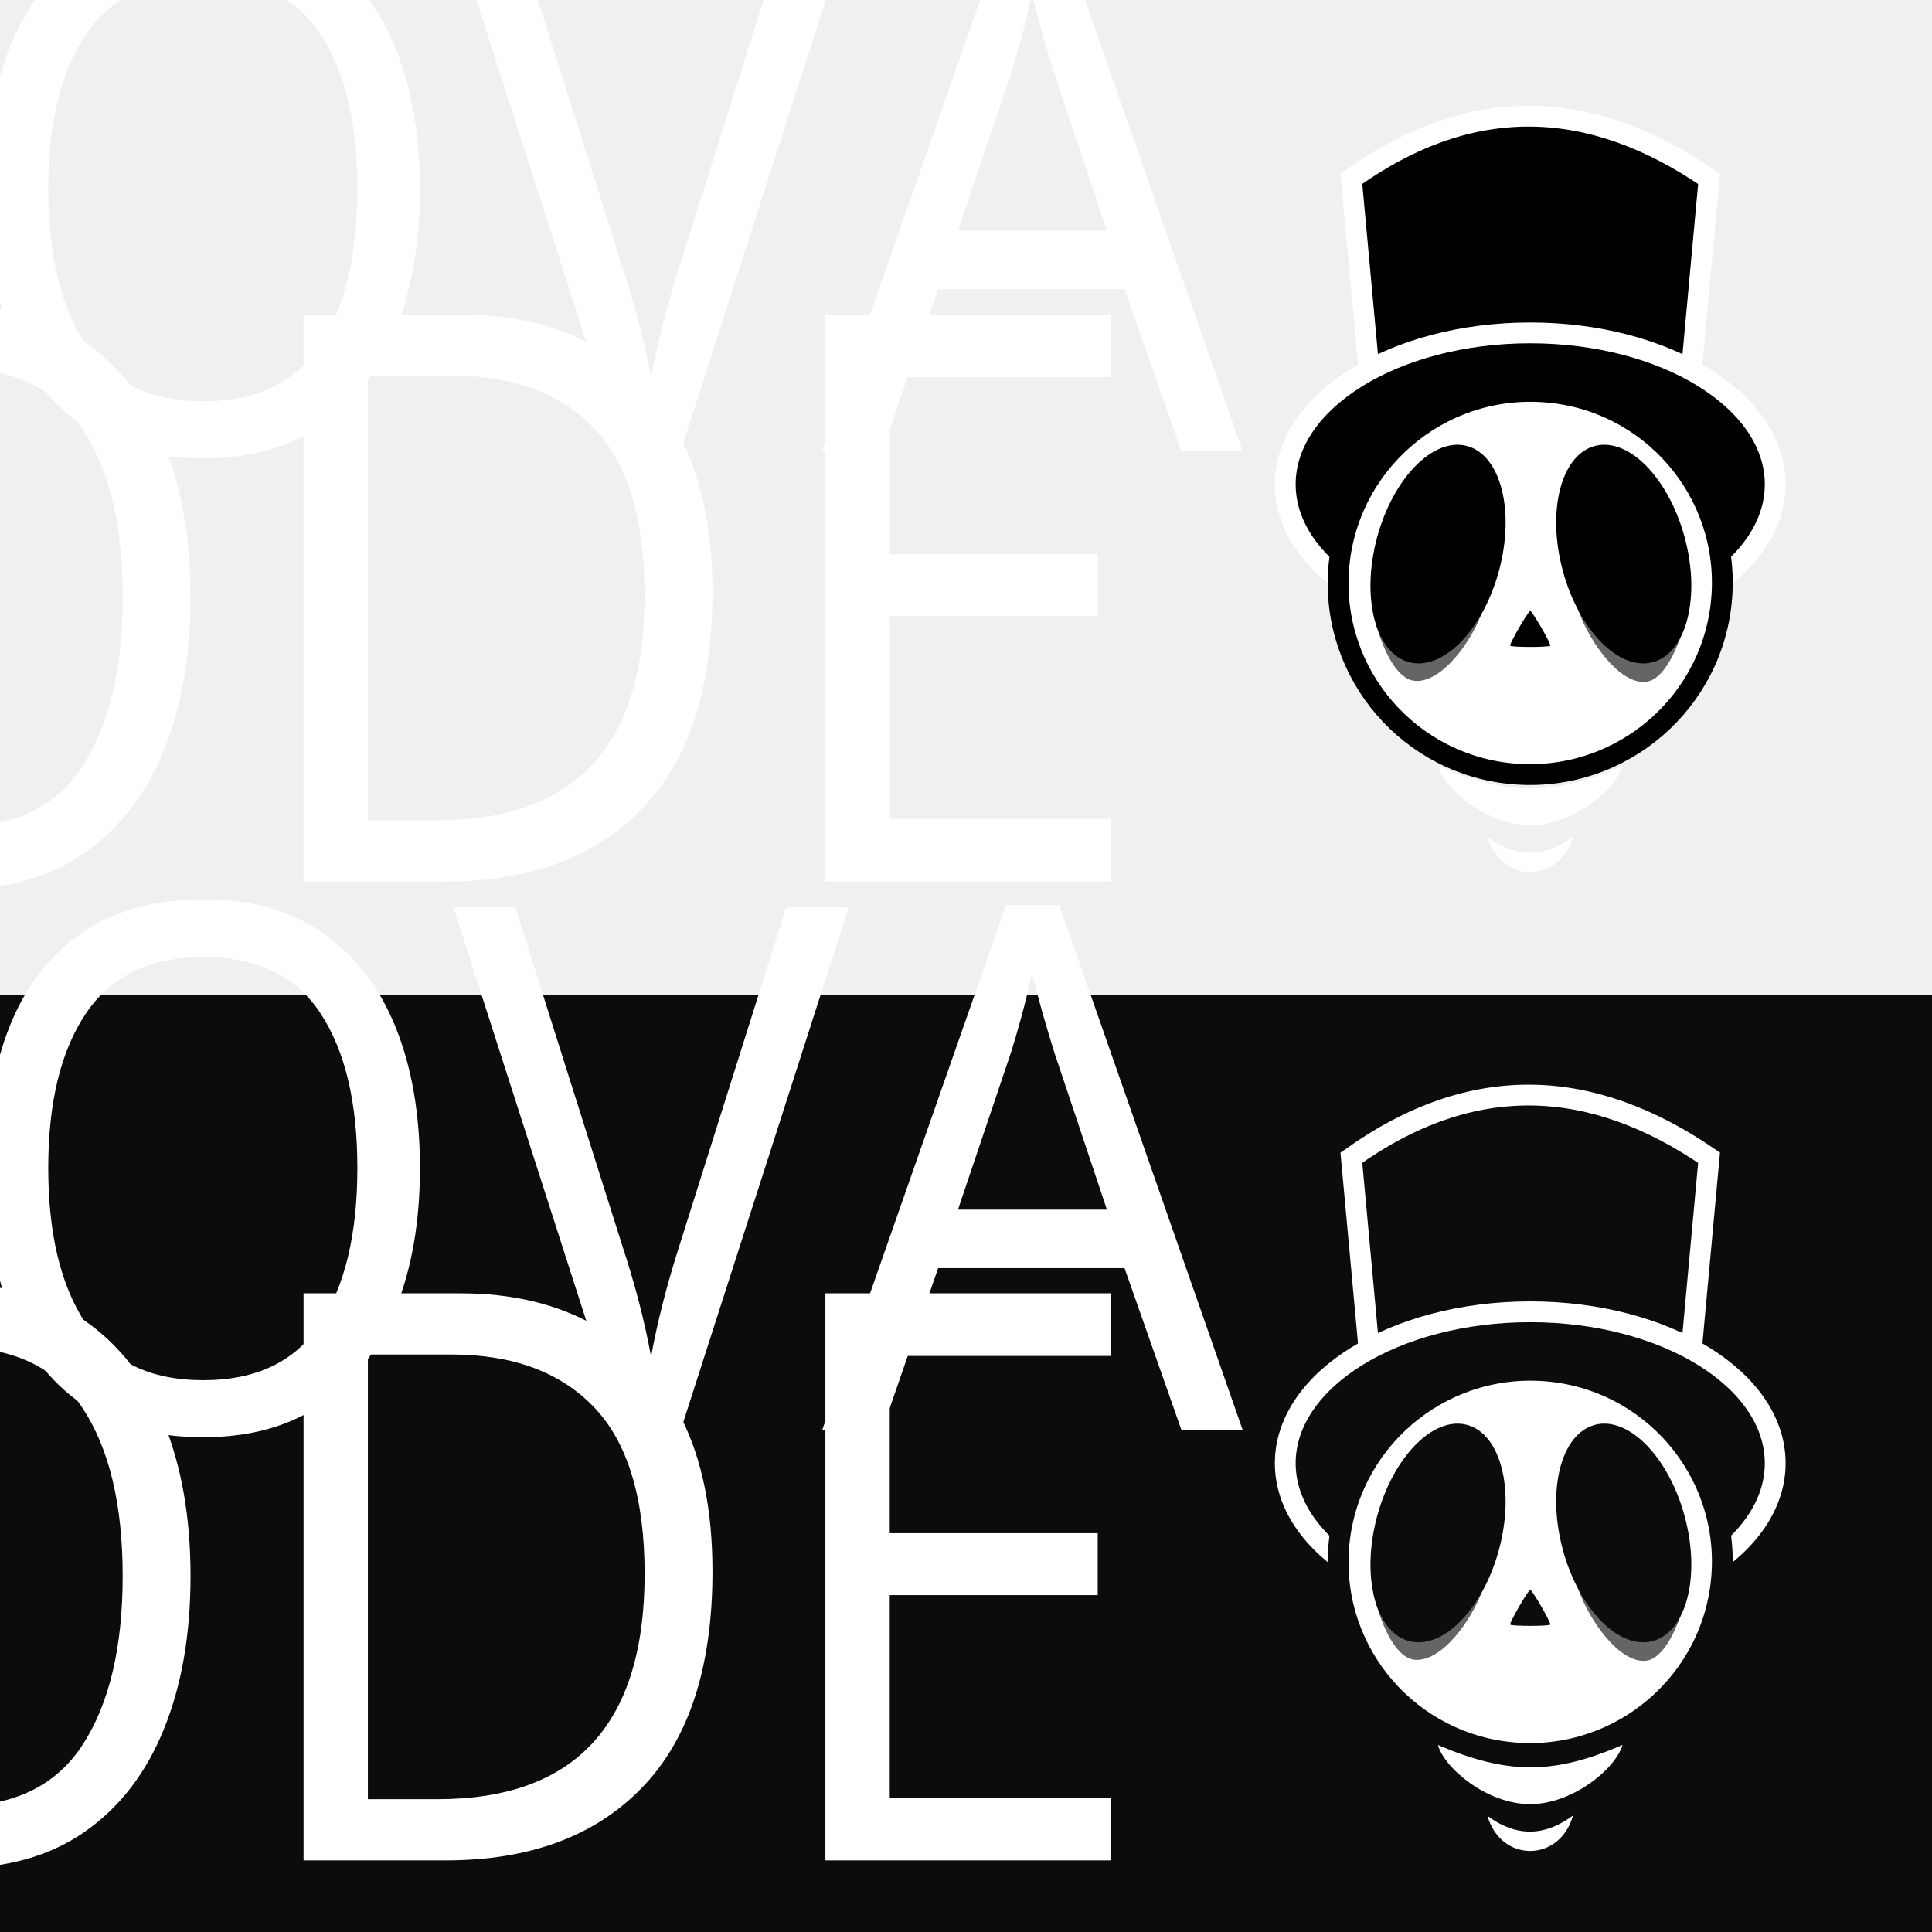
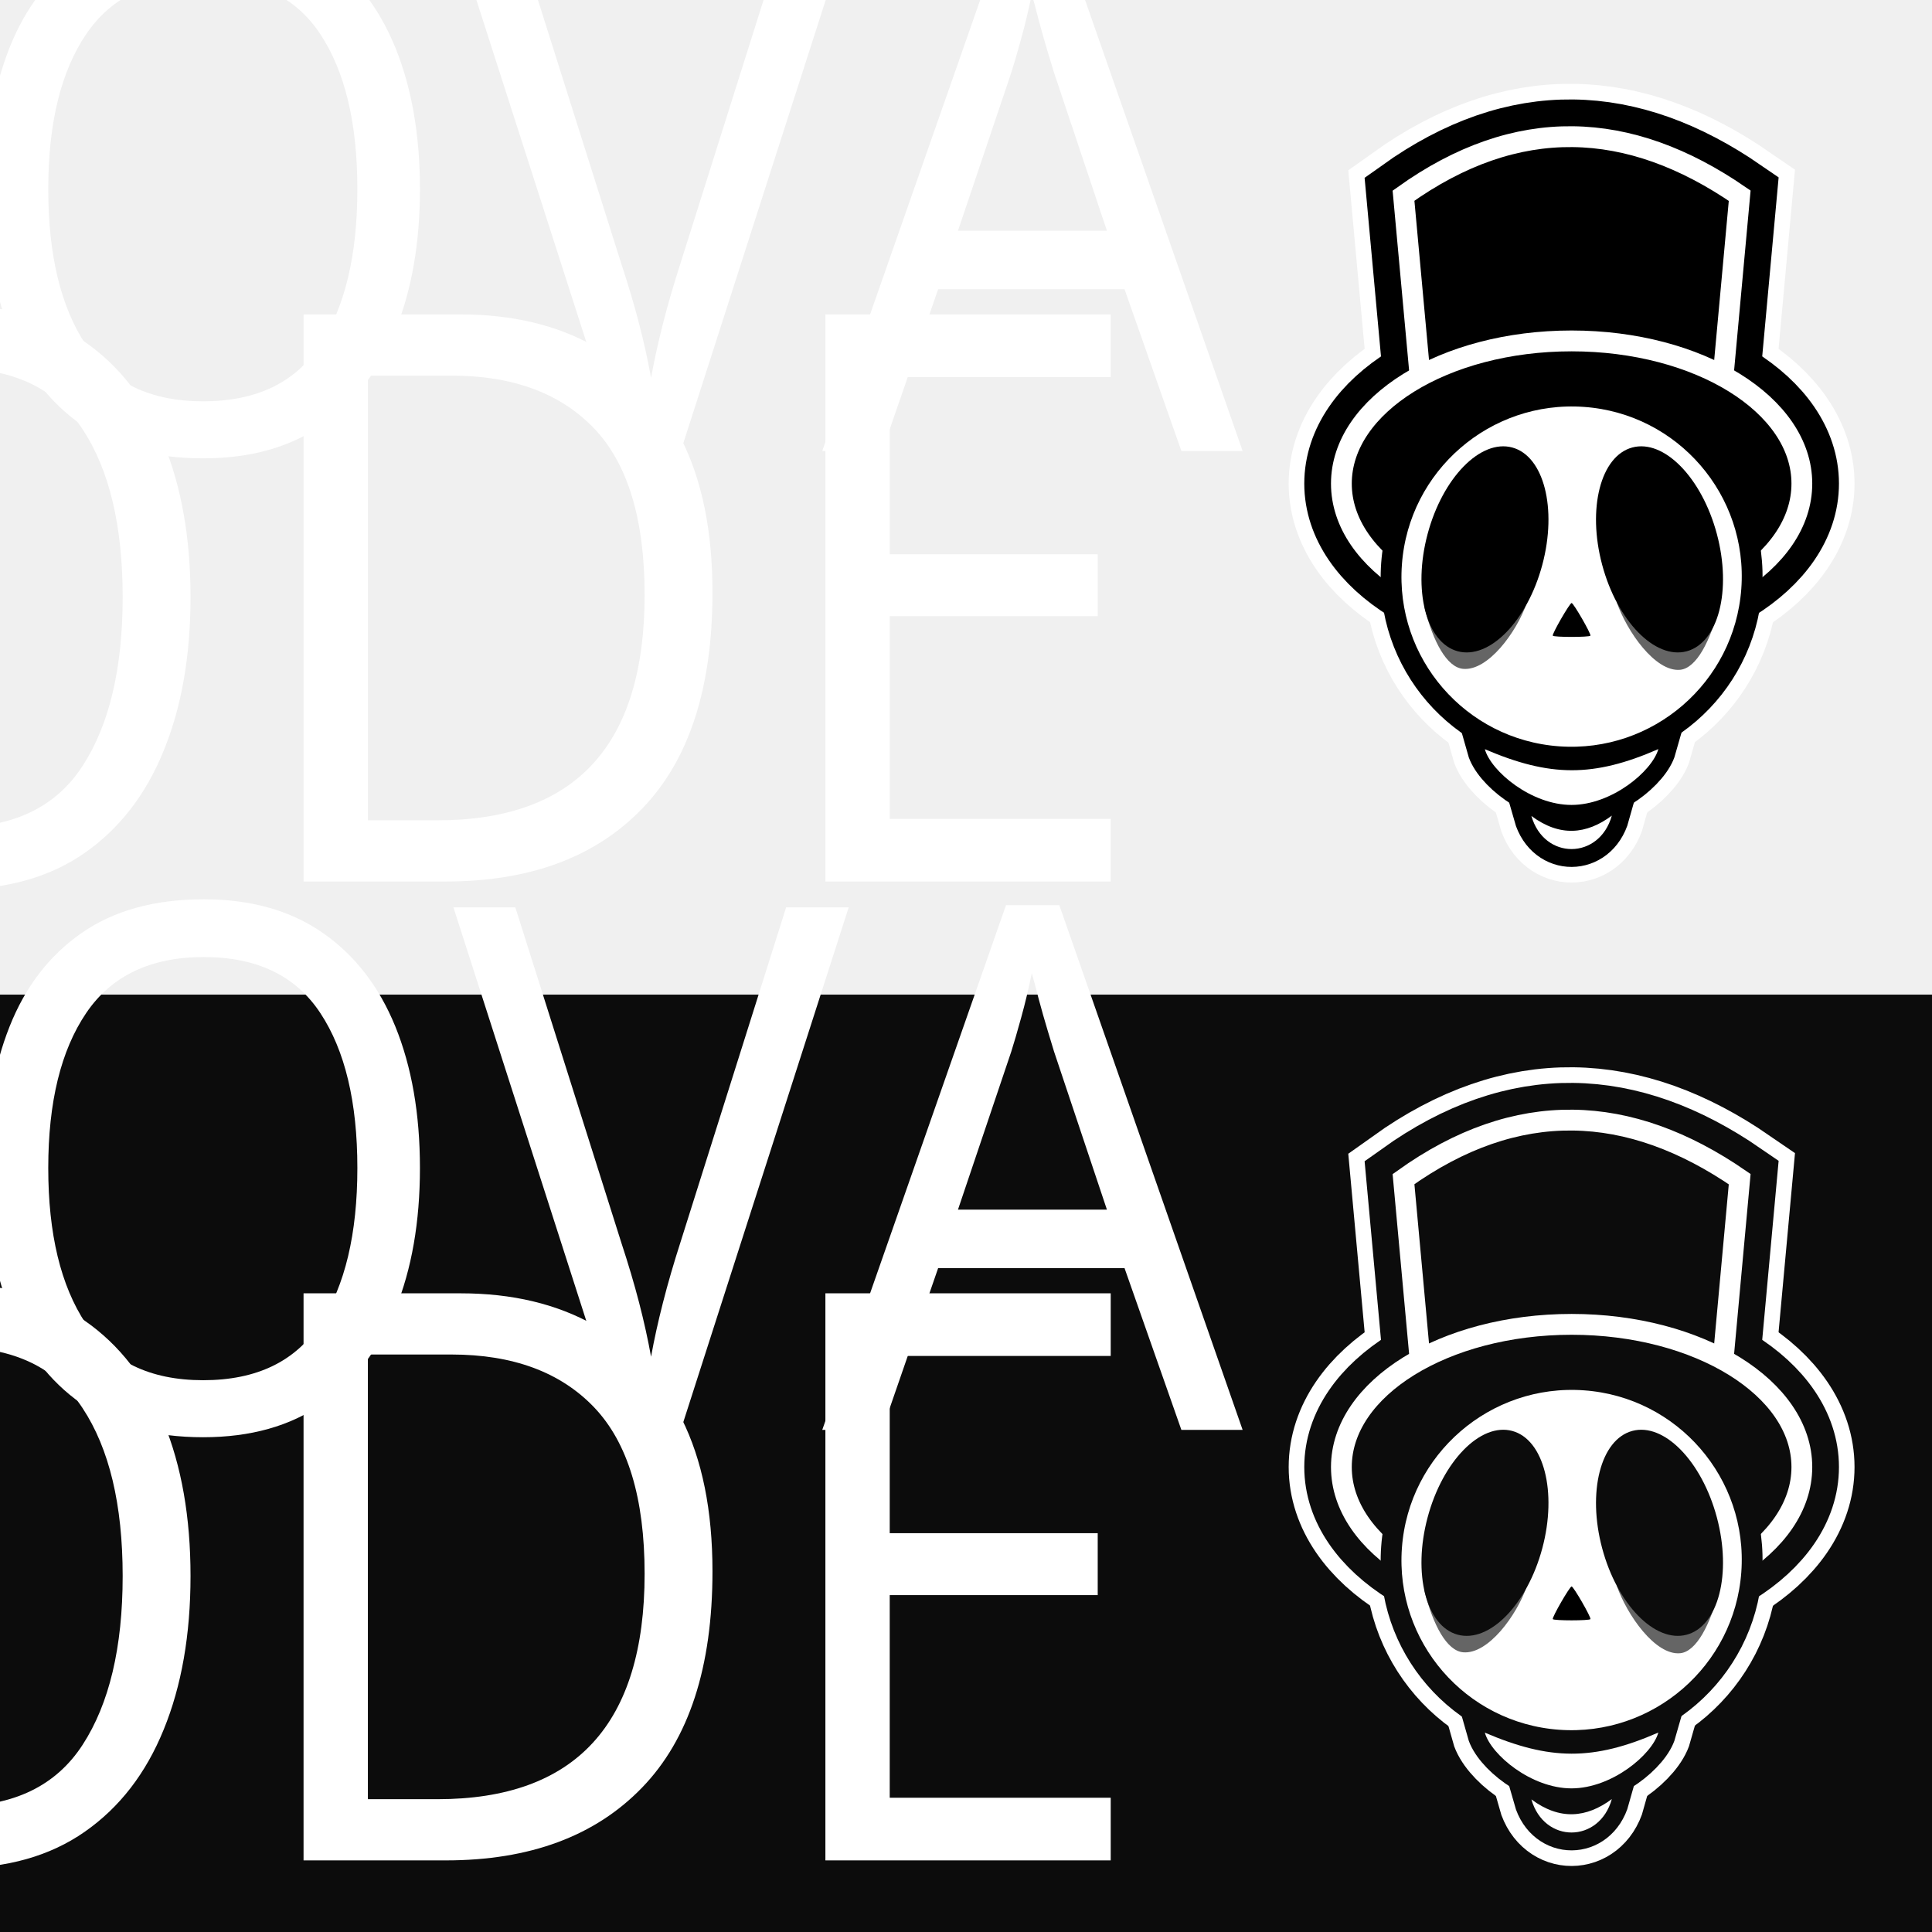
<svg xmlns="http://www.w3.org/2000/svg" width="130mm" height="130mm" viewBox="0 0 130 130" version="1.1" id="svg1" xml:space="preserve">
  <defs id="defs1" />
  <g id="layer1">
-     <g id="g6">
-       <path id="rect5" style="fill:#000000;stroke:#ffffff;stroke-width:1.4;stroke-dasharray:none" d="m 90.931,12.032 c 8.127,-5.797 16.143,-5.44 24.068,0 l -1.773,19.279 H 92.704 Z" />
-       <ellipse style="fill:#000000;stroke:#ffffff;stroke-width:1.4;stroke-dasharray:none" id="path5" cx="102.966" cy="32.587" rx="16.483" ry="10.187" />
-       <ellipse style="font-variation-settings:'wdth' 83, 'wght' 532;fill:#ffffff;fill-opacity:1;stroke:#000000;stroke-width:1.4;stroke-dasharray:none" id="circle42" cx="105.566" cy="31.768" transform="matrix(0.9974422,0.07147744,-0.07335927,0.9973056,0,0)" rx="12.924" ry="12.893" />
-       <path id="path43" style="font-variation-settings:'wdth' 83, 'wght' 532;fill:#ffffff;fill-opacity:1;stroke:none;stroke-width:1.4;stroke-dasharray:none" d="m 100.087,56.317 c 0.906,3.163 4.866,3.146 5.758,-0.024 -1.819,1.348 -3.725,1.53 -5.758,0.024 z" />
-       <path id="path44" style="font-variation-settings:'wdth' 83, 'wght' 532;fill:#ffffff;fill-opacity:1;stroke:none;stroke-width:1.4;stroke-dasharray:none" d="m 96.754,51.55 c 0.447,1.583 3.325,3.98 6.206,3.979 2.881,-0.002 5.765,-2.402 6.216,-3.986 -4.674,2.035 -7.779,1.986 -12.422,0.007 z" />
-       <path style="font-variation-settings:'wdth' 83, 'wght' 532;fill:#656565;fill-opacity:1;stroke-width:1.4;stroke-dasharray:none" d="m 99.756,41.111 c -1.828,1.38 -5.363,1.024 -7.337,0.275 0.625,2.505 1.617,4.318 2.774,4.427 1.787,0.169 3.84,-2.628 4.563,-4.703 z" id="path46" />
-       <ellipse style="fill:#000000;stroke:none;stroke-width:3" id="ellipse2" cx="-103.115" cy="10.969" rx="4.251" ry="7.531" transform="matrix(-0.9659258,-0.258819,-0.258819,0.9659258,0,0)" />
-       <path style="font-variation-settings:'wdth' 83, 'wght' 532;fill:#656565;fill-opacity:1;stroke-width:1.4;stroke-dasharray:none" d="m 106.197,41.057 c 1.828,1.38 5.363,1.024 7.337,0.275 -0.625,2.505 -1.639,4.438 -2.796,4.548 -1.787,0.169 -3.818,-2.748 -4.542,-4.823 z" id="path6" />
-       <ellipse style="fill:#000000;stroke:none;stroke-width:3" id="ellipse3" cx="95.886" cy="64.291" rx="4.251" ry="7.531" transform="rotate(-15)" />
-       <path style="fill:#000000;stroke:none;stroke-width:4.531" id="path4" d="m 65.545,38.257 c 0.204,0 2.137,3.349 2.035,3.525 -0.102,0.176 -3.969,0.176 -4.07,-10e-7 -0.102,-0.176 1.832,-3.525 2.035,-3.525 z" transform="matrix(0.6621305,0,0,0.6621305,59.5661,15.78026)" />
-     </g>
    <text xml:space="preserve" style="font-size:46.713px;line-height:0.7;font-family:'Sadana Square';-inkscape-font-specification:'Sadana Square, @wght=532,wdth=83.0';font-variation-settings:'wdth' 83, 'wght' 532;text-align:center;text-anchor:middle;fill:#ffffff;fill-opacity:1;stroke:none;stroke-width:1;stroke-dasharray:none" x="46.845" y="28.792" id="text9" transform="scale(0.9488106,1.053951)">
      <tspan id="tspan9" style="fill:#ffffff;stroke:none;stroke-width:1" x="46.845" y="28.792">INOVA</tspan>
    </text>
    <text xml:space="preserve" style="font-size:50.696px;line-height:0.7;font-family:'Sadana Square';-inkscape-font-specification:'Sadana Square, @wght=532,wdth=83.0';font-variation-settings:'wdth' 83, 'wght' 532;text-align:center;text-anchor:middle;fill:#ffffff;fill-opacity:1;stroke:none;stroke-width:1;stroke-dasharray:none" x="46.845" y="56.275" id="text10" transform="scale(0.9488106,1.053951)">
      <tspan id="tspan10" style="stroke-width:1" x="46.845" y="56.275">CODE</tspan>
    </text>
    <rect style="fill:#0c0c0c;fill-opacity:1;stroke:none;stroke-width:1.4;stroke-dasharray:none;stroke-opacity:1" id="rect6" width="130" height="63.074" x="2.4496231e-08" y="66.926" />
-     <g id="g12" transform="translate(3.0969008e-6,65.86813)">
-       <path id="path7" style="fill:#0c0c0c;fill-opacity:1;stroke:#ffffff;stroke-width:1.4;stroke-dasharray:none" d="m 90.931,12.032 c 8.127,-5.797 16.143,-5.44 24.068,0 l -1.773,19.279 H 92.704 Z" />
-       <ellipse style="fill:#0c0c0c;fill-opacity:1;stroke:#ffffff;stroke-width:1.4;stroke-dasharray:none" id="ellipse7" cx="102.966" cy="32.587" rx="16.483" ry="10.187" />
-       <ellipse style="font-variation-settings:'wdth' 83, 'wght' 532;fill:#ffffff;fill-opacity:1;stroke:#0c0c0c;stroke-width:1.4;stroke-dasharray:none;stroke-opacity:1" id="ellipse8" cx="105.566" cy="31.768" transform="matrix(0.9974422,0.07147744,-0.07335927,0.9973056,0,0)" rx="12.924" ry="12.893" />
-       <path id="path8" style="font-variation-settings:'wdth' 83, 'wght' 532;fill:#ffffff;fill-opacity:1;stroke:none;stroke-width:1.4;stroke-dasharray:none" d="m 100.087,56.317 c 0.906,3.163 4.866,3.146 5.758,-0.024 -1.819,1.348 -3.725,1.53 -5.758,0.024 z" />
-       <path id="path9" style="font-variation-settings:'wdth' 83, 'wght' 532;fill:#ffffff;fill-opacity:1;stroke:none;stroke-width:1.4;stroke-dasharray:none" d="m 96.754,51.55 c 0.447,1.583 3.325,3.98 6.206,3.979 2.881,-0.002 5.765,-2.402 6.216,-3.986 -4.674,2.035 -7.779,1.986 -12.422,0.007 z" />
-       <path style="font-variation-settings:'wdth' 83, 'wght' 532;fill:#656565;fill-opacity:1;stroke-width:1.4;stroke-dasharray:none" d="m 99.756,41.111 c -1.828,1.38 -5.363,1.024 -7.337,0.275 0.625,2.505 1.617,4.318 2.774,4.427 1.787,0.169 3.84,-2.628 4.563,-4.703 z" id="path10" />
-       <ellipse style="fill:#0c0c0c;fill-opacity:1;stroke:none;stroke-width:3" id="ellipse10" cx="-103.115" cy="10.969" rx="4.251" ry="7.531" transform="matrix(-0.9659258,-0.258819,-0.258819,0.9659258,0,0)" />
-       <path style="font-variation-settings:'wdth' 83, 'wght' 532;fill:#656565;fill-opacity:1;stroke-width:1.4;stroke-dasharray:none" d="m 106.197,41.057 c 1.828,1.38 5.363,1.024 7.337,0.275 -0.625,2.505 -1.639,4.438 -2.796,4.548 -1.787,0.169 -3.818,-2.748 -4.542,-4.823 z" id="path11" />
-       <ellipse style="fill:#0c0c0c;fill-opacity:1;stroke:none;stroke-width:3" id="ellipse11" cx="95.886" cy="64.291" rx="4.251" ry="7.531" transform="rotate(-15)" />
-       <path style="fill:#0c0c0c;fill-opacity:1;stroke:none;stroke-width:4.531" id="path12" d="m 65.545,38.257 c 0.204,0 2.137,3.349 2.035,3.525 -0.102,0.176 -3.969,0.176 -4.07,-10e-7 -0.102,-0.176 1.832,-3.525 2.035,-3.525 z" transform="matrix(0.6621305,0,0,0.6621305,59.5661,15.78026)" />
-     </g>
    <text xml:space="preserve" style="font-size:46.713px;line-height:0.7;font-family:'Sadana Square';-inkscape-font-specification:'Sadana Square, @wght=532,wdth=83.0';font-variation-settings:'wdth' 83, 'wght' 532;text-align:center;text-anchor:middle;fill:#ffffff;fill-opacity:1;stroke:none;stroke-width:1;stroke-dasharray:none" x="46.845" y="91.288" id="text12" transform="scale(0.9488106,1.053951)">
      <tspan id="tspan12" style="fill:#ffffff;stroke:none;stroke-width:1" x="46.845" y="91.288">INOVA</tspan>
    </text>
    <text xml:space="preserve" style="font-size:50.696px;line-height:0.7;font-family:'Sadana Square';-inkscape-font-specification:'Sadana Square, @wght=532,wdth=83.0';font-variation-settings:'wdth' 83, 'wght' 532;text-align:center;text-anchor:middle;fill:#ffffff;fill-opacity:1;stroke:none;stroke-width:1;stroke-dasharray:none" x="46.845" y="118.771" id="text13" transform="scale(0.9488106,1.053951)">
      <tspan id="tspan13" style="stroke-width:1" x="46.845" y="118.771">CODE</tspan>
    </text>
+     <g id="g31" transform="translate(2.116667,-0.03646088)" />
+     <g id="g39" transform="translate(56.24029,2.857571)" style="stroke-width:7.1;stroke-dasharray:none" />
+     <g id="g40" transform="matrix(0.9398715,0,0,0.9424601,63.7817,1.838252)" style="stroke-width:1.063">
+       <path id="path31" style="fill:#ffffff;stroke:#ffffff;stroke-width:7.544;stroke-dasharray:none" d="m 32.619,12.021 c 8.127,-5.797 16.143,-5.44 24.068,0 l -1.773,19.279 H 34.391 Z" />
+       <ellipse style="fill:#ffffff;stroke:#ffffff;stroke-width:7.544;stroke-dasharray:none" id="ellipse31" cx="44.653" cy="32.576" rx="16.483" ry="10.187" />
+       <path id="path32" style="font-variation-settings:'wdth' 83, 'wght' 532;fill:#ffffff;fill-opacity:1;stroke:#ffffff;stroke-width:4.781;stroke-dasharray:none" d="m 41.775,56.306 c 0.906,3.163 4.866,3.146 5.758,-0.024 -1.819,1.348 -3.725,1.53 -5.758,0.024 z" />
+       <ellipse style="font-variation-settings:'wdth' 83, 'wght' 532;fill:#ffffff;fill-opacity:1;stroke:#ffffff;stroke-width:3.719;stroke-dasharray:none" id="ellipse34" cx="47.41" cy="35.925" transform="matrix(0.9974422,0.07147744,-0.07335927,0.9973056,0,0)" rx="12.924" ry="12.893" />
+       <path id="path35" style="font-variation-settings:'wdth' 83, 'wght' 532;fill:#ffffff;fill-opacity:1;stroke:#ffffff;stroke-width:3.719;stroke-dasharray:none" d="m 38.442,51.539 c 0.447,1.583 3.325,3.98 6.206,3.979 2.881,-0.002 5.765,-2.402 6.216,-3.986 -4.674,2.035 -7.779,1.986 -12.422,0.007 z" />
+       <path id="path36" style="font-variation-settings:'wdth' 83, 'wght' 532;fill:#ffffff;fill-opacity:1;stroke:#ffffff;stroke-width:4.781;stroke-dasharray:none" d="m 38.442,51.539 c 0.447,1.583 3.325,3.98 6.206,3.979 2.881,-0.002 5.765,-2.402 6.216,-3.986 -4.674,2.035 -7.779,1.986 -12.422,0.007 z" />
+       <g id="g16" transform="translate(-58.3122,-0.01059817)" style="stroke-width:1.063">
+         <path id="path8-4" style="fill:#000000;stroke:#000000;stroke-width:5.313;stroke-dasharray:none" d="m 90.931,12.032 c 8.127,-5.797 16.143,-5.44 24.068,0 l -1.773,19.279 H 92.704 Z" />
+         <ellipse style="fill:#000000;stroke:#000000;stroke-width:5.313;stroke-dasharray:none" id="ellipse8-7" cx="102.966" cy="32.587" rx="16.483" ry="10.187" />
+         <path id="path9-2" style="font-variation-settings:'wdth' 83, 'wght' 532;fill:#ffffff;fill-opacity:1;stroke:#000000;stroke-width:2.55;stroke-dasharray:none" d="m 100.087,56.317 c 0.906,3.163 4.866,3.146 5.758,-0.024 -1.819,1.348 -3.725,1.53 -5.758,0.024 z" />
+         <path id="path10-2" style="fill:#000000;stroke:#ffffff;stroke-width:1.488;stroke-dasharray:none" d="m 90.931,12.032 c 8.127,-5.797 16.143,-5.44 24.068,0 l -1.773,19.279 H 92.704 Z" />
+         <ellipse style="fill:#000000;stroke:#ffffff;stroke-width:1.488;stroke-dasharray:none" id="ellipse10-5" cx="102.966" cy="32.587" rx="16.483" ry="10.187" />
+         <ellipse style="font-variation-settings:'wdth' 83, 'wght' 532;fill:#ffffff;fill-opacity:1;stroke:#000000;stroke-width:1.488;stroke-dasharray:none" id="ellipse11-2" cx="105.566" cy="31.768" transform="matrix(0.9974422,0.07147744,-0.07335927,0.9973056,0,0)" rx="12.924" ry="12.893" />
+         <path id="path11-3" style="font-variation-settings:'wdth' 83, 'wght' 532;fill:#ffffff;fill-opacity:1;stroke:none;stroke-width:1.488;stroke-dasharray:none" d="m 100.087,56.317 c 0.906,3.163 4.866,3.146 5.758,-0.024 -1.819,1.348 -3.725,1.53 -5.758,0.024 z" />
+         <path id="path12-7" style="font-variation-settings:'wdth' 83, 'wght' 532;fill:#ffffff;fill-opacity:1;stroke:#000000;stroke-width:2.55;stroke-dasharray:none" d="m 96.754,51.55 c 0.447,1.583 3.325,3.98 6.206,3.979 2.881,-0.002 5.765,-2.402 6.216,-3.986 -4.674,2.035 -7.779,1.986 -12.422,0.007 z" />
+         <path id="path13" style="font-variation-settings:'wdth' 83, 'wght' 532;fill:#ffffff;fill-opacity:1;stroke:none;stroke-width:1.488;stroke-dasharray:none" d="m 96.754,51.55 c 0.447,1.583 3.325,3.98 6.206,3.979 2.881,-0.002 5.765,-2.402 6.216,-3.986 -4.674,2.035 -7.779,1.986 -12.422,0.007 z" />
+         <path style="font-variation-settings:'wdth' 83, 'wght' 532;fill:#656565;fill-opacity:1;stroke-width:1.488;stroke-dasharray:none" d="m 99.756,41.111 c -1.828,1.38 -5.363,1.024 -7.337,0.275 0.625,2.505 1.617,4.318 2.774,4.427 1.787,0.169 3.84,-2.628 4.563,-4.703 z" id="path14" />
+         <ellipse style="fill:#000000;stroke:none;stroke-width:3.188" id="ellipse14" cx="-103.115" cy="10.969" rx="4.251" ry="7.531" transform="matrix(-0.9659258,-0.258819,-0.258819,0.9659258,0,0)" />
+         <path style="font-variation-settings:'wdth' 83, 'wght' 532;fill:#656565;fill-opacity:1;stroke-width:1.488;stroke-dasharray:none" d="m 106.197,41.057 c 1.828,1.38 5.363,1.024 7.337,0.275 -0.625,2.505 -1.639,4.438 -2.796,4.548 -1.787,0.169 -3.818,-2.748 -4.542,-4.823 z" id="path15" />
+         <ellipse style="fill:#000000;stroke:none;stroke-width:3.188" id="ellipse15" cx="95.886" cy="64.291" rx="4.251" ry="7.531" transform="rotate(-15)" />
+         <path style="fill:#000000;stroke:none;stroke-width:4.814" id="path16" d="m 65.545,38.257 c 0.204,0 2.137,3.349 2.035,3.525 -0.102,0.176 -3.969,0.176 -4.07,-10e-7 -0.102,-0.176 1.832,-3.525 2.035,-3.525 z" transform="matrix(0.6621305,0,0,0.6621305,59.5661,15.78026)" />
+       </g>
+     </g>
+     <g id="g81" transform="matrix(0.9398715,0,0,0.9424601,63.7817,68.01157)" style="stroke-width:1.063">
+       <path id="path68" style="fill:#ffffff;stroke:#ffffff;stroke-width:7.544;stroke-dasharray:none" d="m 32.619,12.021 c 8.127,-5.797 16.143,-5.44 24.068,0 l -1.773,19.279 H 34.391 Z" />
+       <ellipse style="fill:#ffffff;stroke:#ffffff;stroke-width:7.544;stroke-dasharray:none" id="ellipse68" cx="44.653" cy="32.576" rx="16.483" ry="10.187" />
+       <path id="path69" style="font-variation-settings:'wdth' 83, 'wght' 532;fill:#ffffff;fill-opacity:1;stroke:#ffffff;stroke-width:4.781;stroke-dasharray:none" d="m 41.775,56.306 c 0.906,3.163 4.866,3.146 5.758,-0.024 -1.819,1.348 -3.725,1.53 -5.758,0.024 z" />
+       <ellipse style="font-variation-settings:'wdth' 83, 'wght' 532;fill:#ffffff;fill-opacity:1;stroke:#ffffff;stroke-width:3.719;stroke-dasharray:none" id="ellipse69" cx="47.41" cy="35.925" transform="matrix(0.9974422,0.07147744,-0.07335927,0.9973056,0,0)" rx="12.924" ry="12.893" />
+       <path id="path70" style="font-variation-settings:'wdth' 83, 'wght' 532;fill:#ffffff;fill-opacity:1;stroke:#ffffff;stroke-width:3.719;stroke-dasharray:none" d="m 38.442,51.539 c 0.447,1.583 3.325,3.98 6.206,3.979 2.881,-0.002 5.765,-2.402 6.216,-3.986 -4.674,2.035 -7.779,1.986 -12.422,0.007 z" />
+       <path id="path71" style="font-variation-settings:'wdth' 83, 'wght' 532;fill:#ffffff;fill-opacity:1;stroke:#ffffff;stroke-width:4.781;stroke-dasharray:none" d="m 38.442,51.539 c 0.447,1.583 3.325,3.98 6.206,3.979 2.881,-0.002 5.765,-2.402 6.216,-3.986 -4.674,2.035 -7.779,1.986 -12.422,0.007 z" />
+       <g id="g80" transform="translate(-58.3122,-0.01059817)" style="stroke-width:1.063">
+         <path id="path72" style="fill:#0c0c0c;stroke:#0c0c0c;stroke-width:5.313;stroke-dasharray:none;fill-opacity:1;stroke-opacity:1" d="m 90.931,12.032 c 8.127,-5.797 16.143,-5.44 24.068,0 l -1.773,19.279 H 92.704 Z" />
+         <ellipse style="fill:#0c0c0c;stroke:#0c0c0c;stroke-width:5.313;stroke-dasharray:none;fill-opacity:1;stroke-opacity:1" id="ellipse72" cx="102.966" cy="32.587" rx="16.483" ry="10.187" />
+         <path id="path73" style="font-variation-settings:'wdth' 83, 'wght' 532;fill:#0c0c0c;fill-opacity:1;stroke:#0c0c0c;stroke-width:2.55;stroke-dasharray:none;stroke-opacity:1" d="m 100.087,56.317 c 0.906,3.163 4.866,3.146 5.758,-0.024 -1.819,1.348 -3.725,1.53 -5.758,0.024 z" />
+         <path id="path74" style="fill:#0c0c0c;stroke:#ffffff;stroke-width:1.488;stroke-dasharray:none;fill-opacity:1" d="m 90.931,12.032 c 8.127,-5.797 16.143,-5.44 24.068,0 l -1.773,19.279 H 92.704 Z" />
+         <ellipse style="fill:#0c0c0c;stroke:#ffffff;stroke-width:1.488;stroke-dasharray:none;fill-opacity:1" id="ellipse74" cx="102.966" cy="32.587" rx="16.483" ry="10.187" />
+         <ellipse style="font-variation-settings:'wdth' 83, 'wght' 532;fill:#ffffff;fill-opacity:1;stroke:#0c0c0c;stroke-width:1.488;stroke-dasharray:none;stroke-opacity:1" id="ellipse75" cx="105.566" cy="31.768" transform="matrix(0.9974422,0.07147744,-0.07335927,0.9973056,0,0)" rx="12.924" ry="12.893" />
+         <path id="path75" style="font-variation-settings:'wdth' 83, 'wght' 532;fill:#ffffff;fill-opacity:1;stroke:none;stroke-width:1.488;stroke-dasharray:none" d="m 100.087,56.317 c 0.906,3.163 4.866,3.146 5.758,-0.024 -1.819,1.348 -3.725,1.53 -5.758,0.024 z" />
+         <path id="path76" style="font-variation-settings:'wdth' 83, 'wght' 532;fill:#0c0c0c;fill-opacity:1;stroke:#0c0c0c;stroke-width:2.55;stroke-dasharray:none;stroke-opacity:1" d="m 96.754,51.55 c 0.447,1.583 3.325,3.98 6.206,3.979 2.881,-0.002 5.765,-2.402 6.216,-3.986 -4.674,2.035 -7.779,1.986 -12.422,0.007 z" />
+         <path id="path77" style="font-variation-settings:'wdth' 83, 'wght' 532;fill:#ffffff;fill-opacity:1;stroke:none;stroke-width:1.488;stroke-dasharray:none" d="m 96.754,51.55 c 0.447,1.583 3.325,3.98 6.206,3.979 2.881,-0.002 5.765,-2.402 6.216,-3.986 -4.674,2.035 -7.779,1.986 -12.422,0.007 z" />
+         <path style="font-variation-settings:'wdth' 83, 'wght' 532;fill:#656565;fill-opacity:1;stroke-width:1.488;stroke-dasharray:none" d="m 99.756,41.111 c -1.828,1.38 -5.363,1.024 -7.337,0.275 0.625,2.505 1.617,4.318 2.774,4.427 1.787,0.169 3.84,-2.628 4.563,-4.703 z" id="path78" />
+         <ellipse style="fill:#0c0c0c;stroke:none;stroke-width:3.188;fill-opacity:1" id="ellipse78" cx="-103.115" cy="10.969" rx="4.251" ry="7.531" transform="matrix(-0.9659258,-0.258819,-0.258819,0.9659258,0,0)" />
+         <path style="font-variation-settings:'wdth' 83, 'wght' 532;fill:#656565;fill-opacity:1;stroke-width:1.488;stroke-dasharray:none" d="m 106.197,41.057 c 1.828,1.38 5.363,1.024 7.337,0.275 -0.625,2.505 -1.639,4.438 -2.796,4.548 -1.787,0.169 -3.818,-2.748 -4.542,-4.823 z" id="path79" />
+         <ellipse style="fill:#0c0c0c;stroke:none;stroke-width:3.188;fill-opacity:1" id="ellipse79" cx="95.886" cy="64.291" rx="4.251" ry="7.531" transform="rotate(-15)" />
+         <path style="fill:#000000;stroke:none;stroke-width:4.814" id="path80" d="m 65.545,38.257 c 0.204,0 2.137,3.349 2.035,3.525 -0.102,0.176 -3.969,0.176 -4.07,-10e-7 -0.102,-0.176 1.832,-3.525 2.035,-3.525 z" transform="matrix(0.6621305,0,0,0.6621305,59.5661,15.78026)" />
+       </g>
+     </g>
  </g>
</svg>
